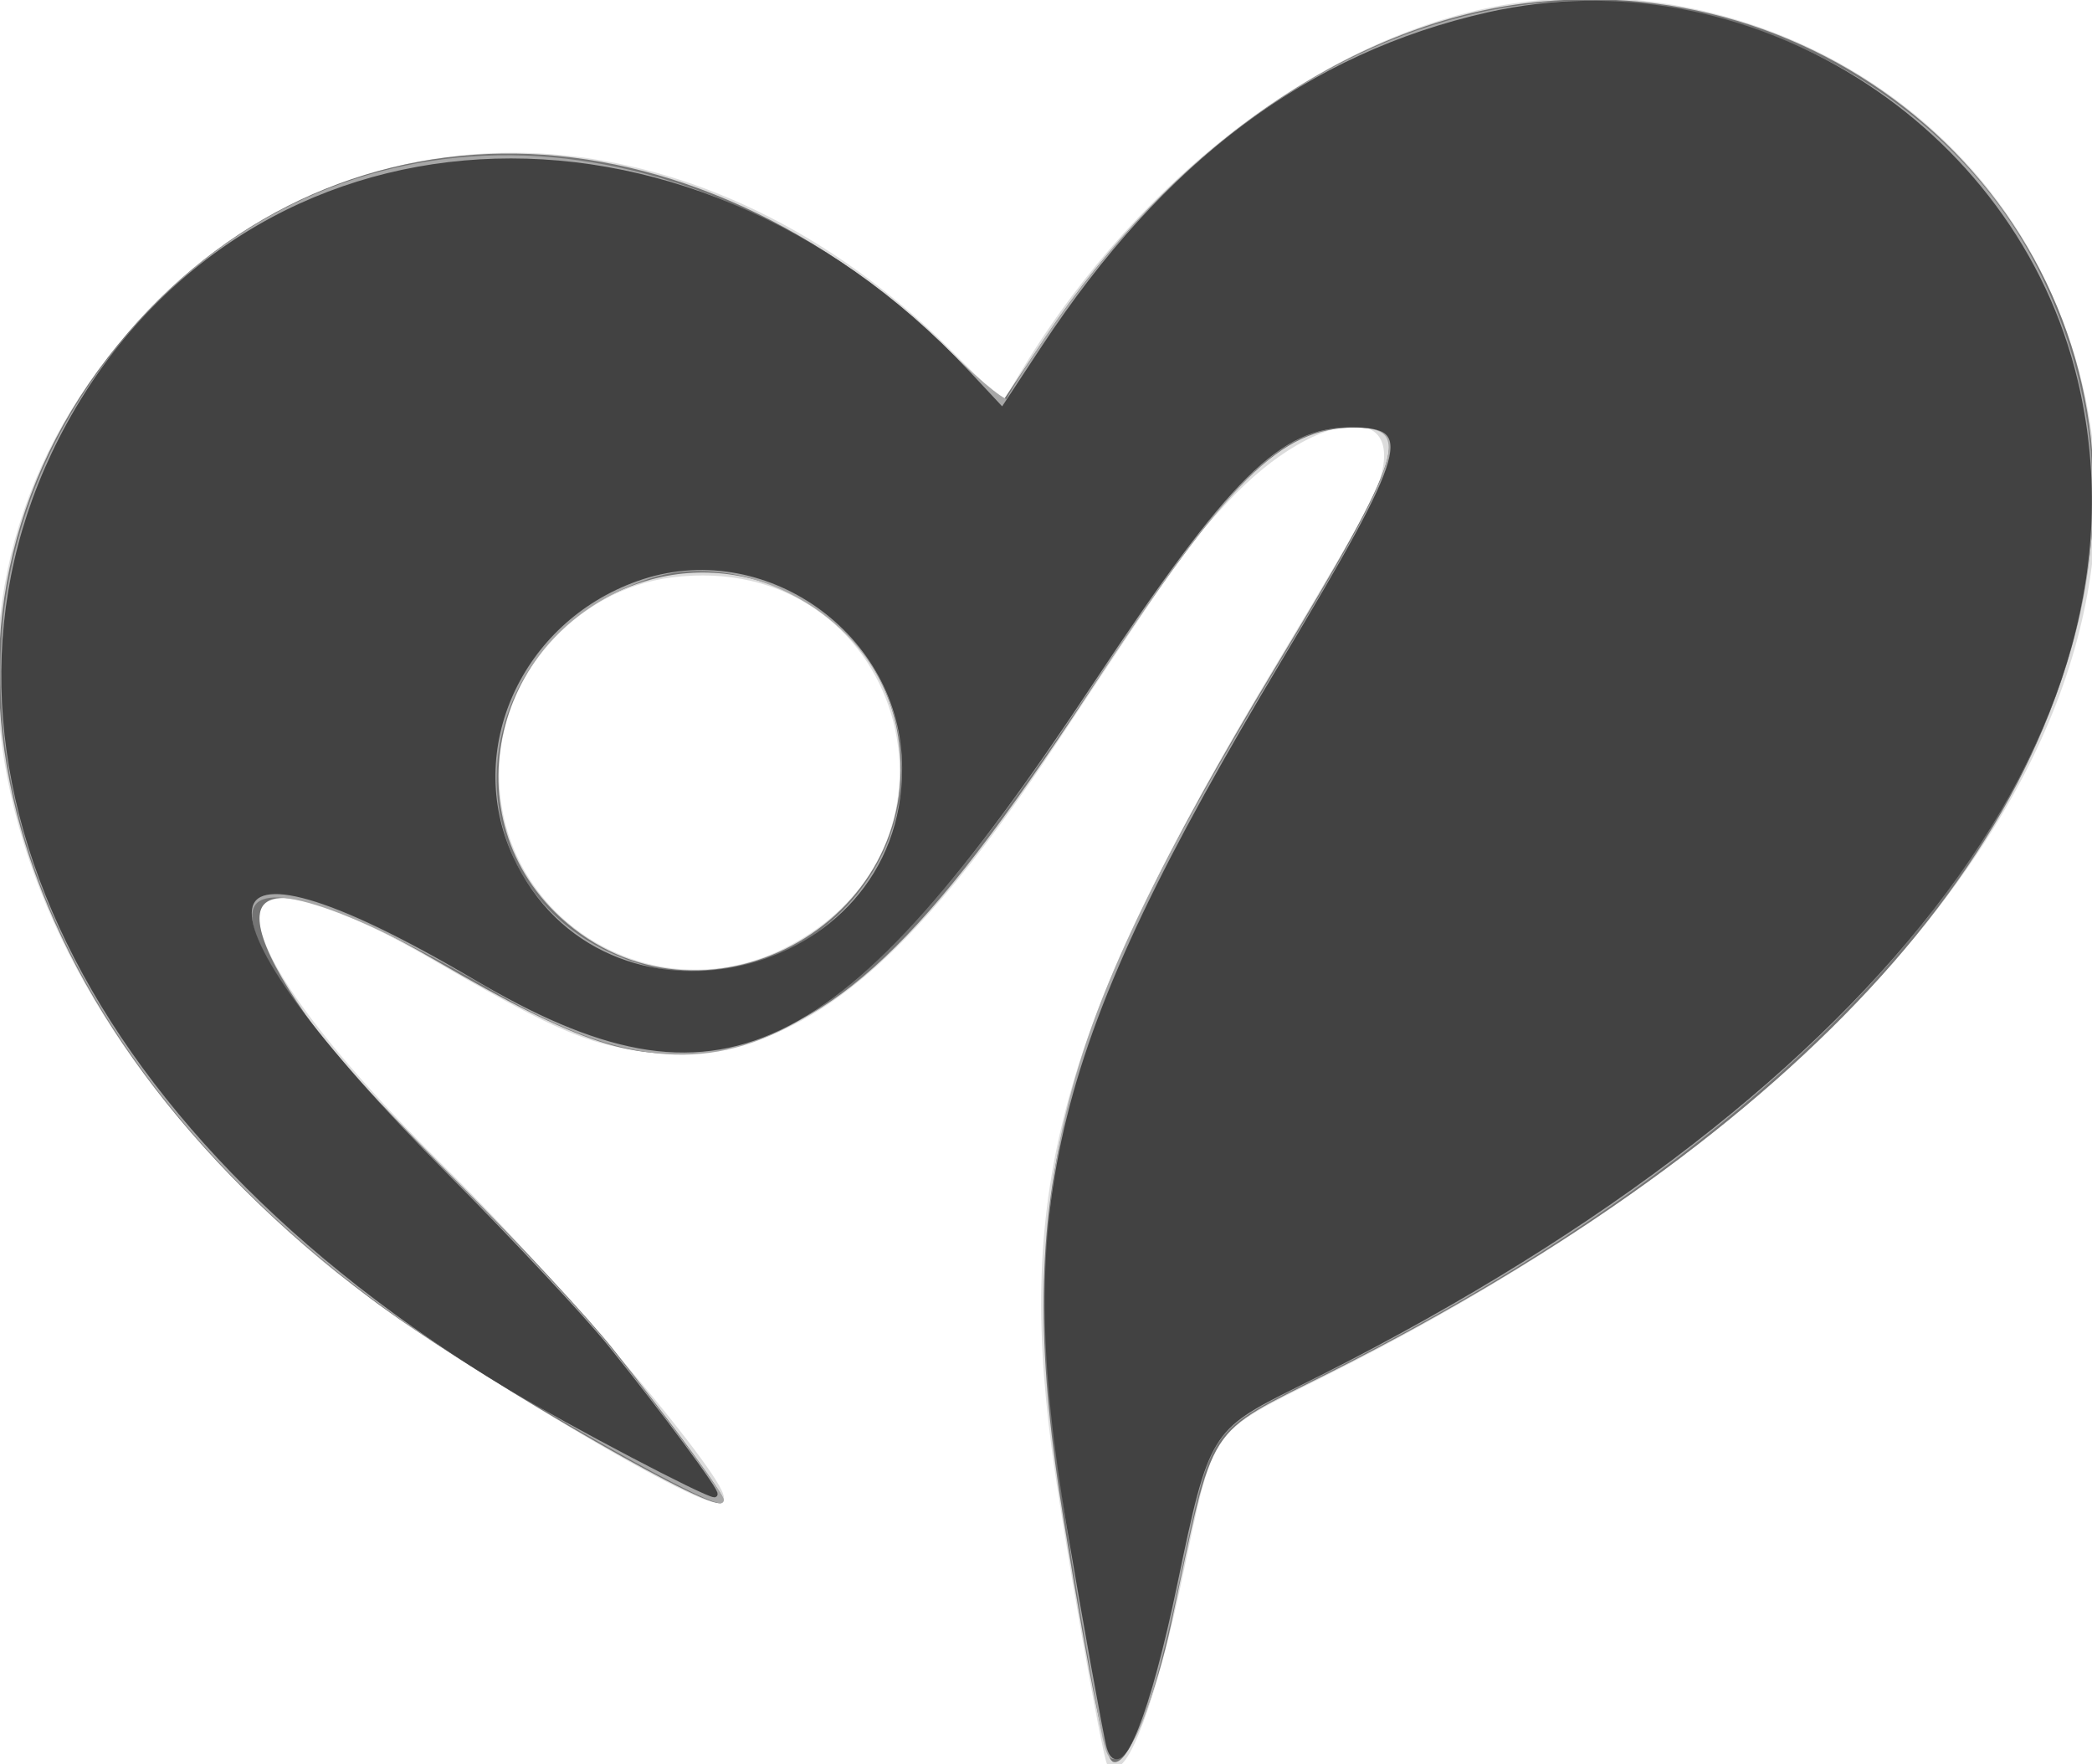
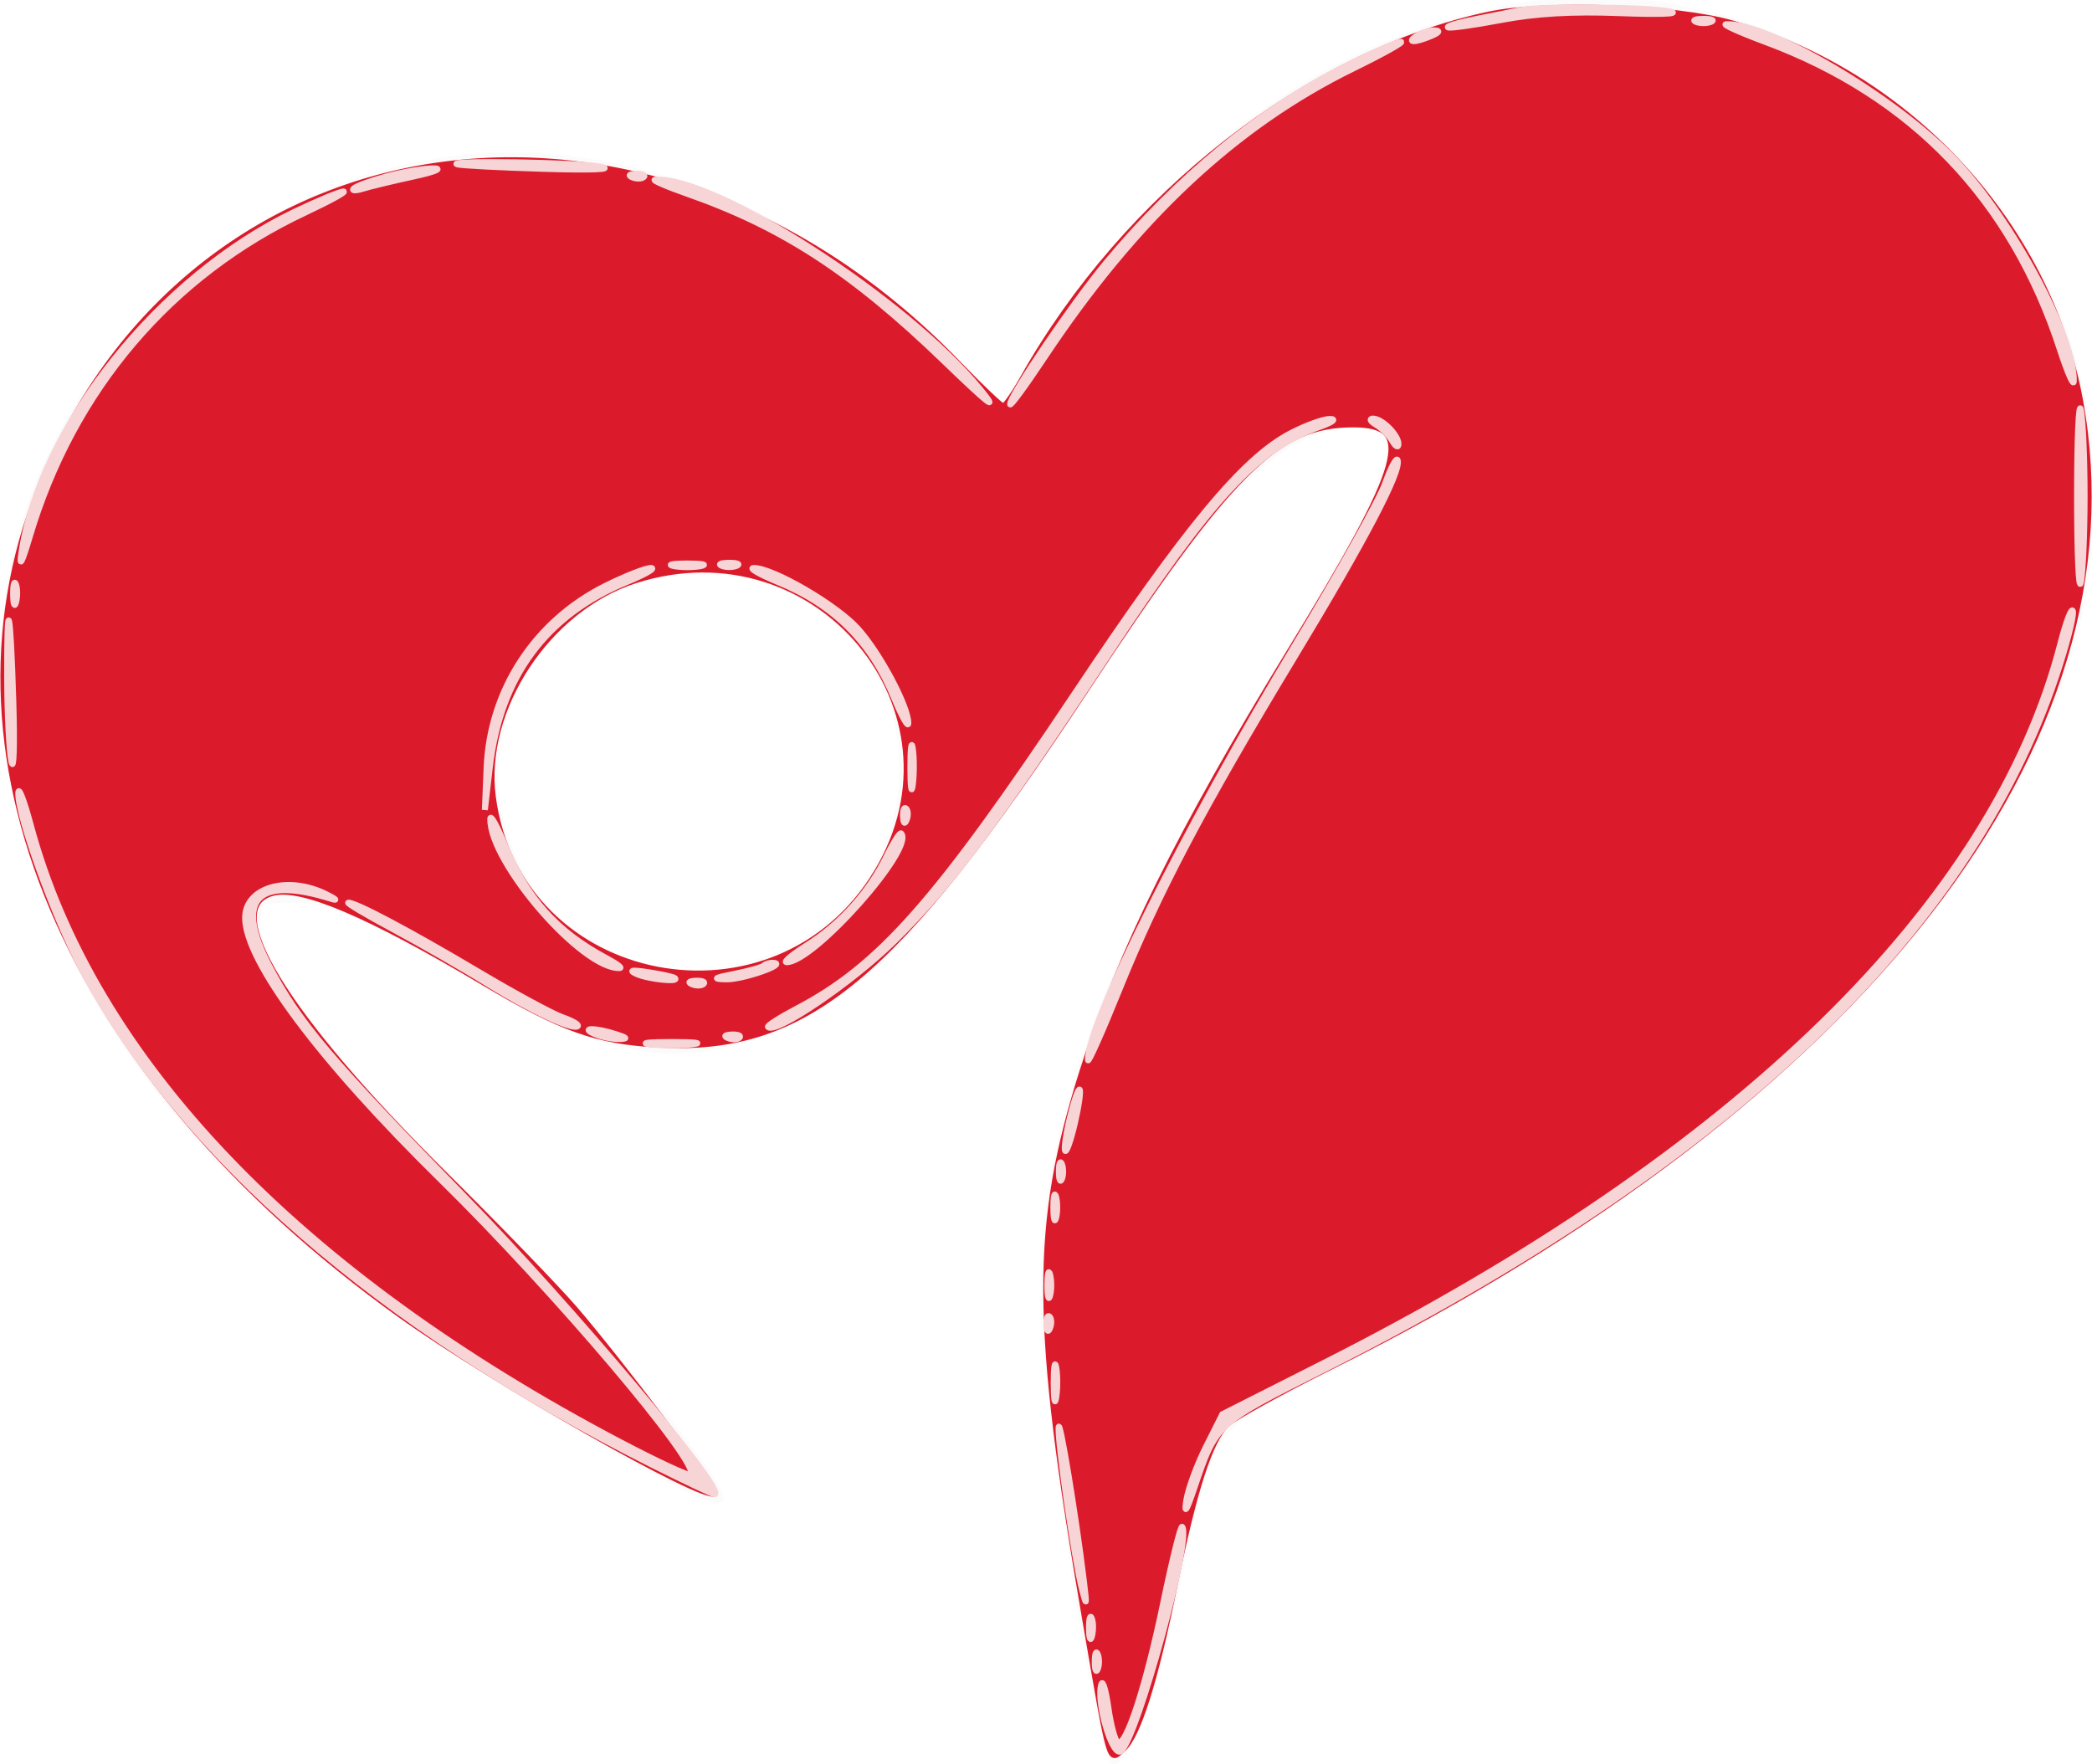
<svg xmlns="http://www.w3.org/2000/svg" width="350" height="295">
-   <path fill="#dcdcdc" stroke="#dcdcdc" d="M253.039 1.101c-30.146 4.624-61.652 28.161-81.557 60.929l-3.638 5.988-9.15-9.107c-40.118-39.927-94.281-43.895-130.431-9.555-45.797 43.502-35.055 110.092 26.018 161.273 15.427 12.929 64.018 42.405 66.241 40.183 1.783-1.784-26.67-35.635-46.058-54.795-41.481-40.996-42.238-59.435-1.464-35.671 17.636 10.278 24.396 13.371 32.05 14.666 24.787 4.191 44.062-9.658 71.689-51.512 20.061-30.391 21.786-32.824 28.13-39.676 15.98-17.26 33.047-17.445 25.247-.273-1.012 2.228-8.059 14.378-15.66 27-35.859 59.548-43.843 87.129-38.05 131.449 1.776 13.582 8.552 52.19 9.303 53 2.366 2.553 7.326-10.775 11.64-31.274 5.358-25.462 4.39-24.081 23.649-33.725C324.286 178.281 371 107.081 341.425 46.451c-15.686-32.156-52.214-50.898-88.386-45.35M112.305 96.11C95.945 98.182 83 112.931 83 129.5c0 24.666 25.96 40.671 48.206 29.719 35.239-17.348 20.057-68.041-18.901-63.109" fill-rule="evenodd" />
-   <path fill="#747474" stroke="#747474" d="M255.218 1.053c-29.41 3.634-58.995 24.248-79.954 55.709l-7.502 11.262-10.169-9.794C112.528 14.824 52.742 15.615 18.456 60.07-17.188 106.286.824 170.643 62.343 216.882 77.299 228.123 116.273 251 120.468 251c.769 0-8.428-12.568-18.295-25-4.147-5.225-15.67-17.607-25.606-27.516-9.937-9.91-19.946-20.485-22.242-23.5C33.804 148.033 41.533 141.901 73 160.168c24.34 14.13 33.333 17.067 45.893 14.985 20.256-3.356 35.621-17.871 62.621-59.153 23.83-36.437 32.347-44.911 45.201-44.978 10.352-.054 8.806 4.839-12.928 40.905-37.201 61.732-44.004 89.21-35.297 142.573 4.485 27.493 6.973 39.862 8.01 39.82 2.104-.084 6.516-11.309 8.97-22.82 7.379-34.618 5.376-31.474 27.03-42.421C301.783 189 346.031 139.774 349.598 87.683c3.521-51.415-41.908-93.114-94.38-86.63M108.776 96.479c-26.079 7.179-34.744 39.552-15.352 57.36 23.698 21.763 62.191 1.16 57.333-30.686-2.933-19.229-22.911-31.923-41.981-26.674" fill-rule="evenodd" />
-   <path fill="#a7a7a7" stroke="#a7a7a7" d="M247.569 2.589c-27.414 6.111-52.963 25.322-72.541 54.543-3.18 4.748-5.993 9.248-6.251 10-.302.886-3.999-2.015-10.486-8.227-43.187-41.361-100.009-43.379-134.708-4.787-42.594 47.376-24.763 116.995 42.323 165.247C80.019 229.516 117.146 251 120.574 251c.607 0-8.876-12.778-18.552-25-4.137-5.225-15.664-17.6-25.616-27.5-48.767-48.513-45.757-63.568 6.594-32.989 37.569 21.944 57.829 11.421 100.048-51.966 23.068-34.634 30.987-42.465 43.002-42.523 11.075-.053 9.604 4.931-12.093 40.978-40.942 68.021-44.889 88.351-31.742 163.5 3.607 20.62 3.182 19.356 5.736 17.044 2.603-2.355 5.276-10.868 9.049-28.817 5.404-25.714 4.413-24.32 24.439-34.328C323.608 178.342 370.202 107.154 341.148 46.5c-15.919-33.232-56.359-52.208-93.579-43.911M108.5 96.342c-32.544 10.81-35.069 52.948-3.873 64.619 28.669 10.727 56.562-19.238 43.409-46.633-6.851-14.267-25.37-22.692-39.536-17.986" fill-rule="evenodd" />
-   <path fill="#424242" stroke="#424242" d="M249 2.557c-29.951 6.759-53.856 24.655-74.25 55.586l-7.018 10.644-6.103-6.524C114.48 11.86 41.804 16.125 11.626 71.066c-28.875 52.567.849 117.318 73.957 161.111 9.967 5.97 32.538 17.823 33.94 17.823.741 0-9.101-13.316-18.109-24.5-3.986-4.95-15.969-17.775-26.628-28.5-46.055-46.34-43.825-62.237 4.714-33.601 40.962 24.165 60.623 14.739 103.035-49.399 22.872-34.588 31.374-43 43.461-43 11.358 0 10.216 4.078-11.133 39.764-38.694 64.679-45.042 90.291-35.874 144.736 2.485 14.754 6.173 35.159 6.653 36.803 1.718 5.886 6.366-5.838 10.824-27.303 5.286-25.452 5.71-26.149 20.237-33.336 96.179-47.582 144.315-109.539 130.427-167.873C336.89 20.776 292.105-7.17 249 2.557M106.419 96.762c-19.61 7.01-29.353 28.597-21.071 46.687 15.133 33.054 66.146 21.514 66.082-14.949-.04-22.834-23.549-39.411-45.011-31.738" fill-rule="evenodd" />
+   <path fill="#fcfbfb" stroke="#fcfbfb" d="M254.5.939c-32.749 5.424-61.247 26.549-83.43 61.844l-3.321 5.283-10.247-9.97C115.499 17.23 60.474 15.228 24.364 53.251-16.982 96.79-3.843 163.823 55.412 211.646c15.909 12.839 63.046 41.229 65.08 39.196 1.809-1.81-26.824-35.873-45.679-54.342-21.121-20.689-32.443-36.155-31.633-43.211.308-2.684.527-2.787 5.82-2.729 6.367.07 13.833 3.367 31.38 13.858 21.406 12.799 35.463 14.532 52.12 6.427 14.351-6.984 24.78-18.603 48.31-53.824 22.775-34.092 31.611-43.577 42.433-45.557 13.744-2.513 12.628 3.549-6.502 35.32-32.741 54.379-43.157 82.486-42.054 113.481.653 18.35 9.608 75.097 11.751 74.461 2.136-.633 6.463-11.023 8.539-20.501 8.433-38.505 5.573-33.87 27.909-45.222C318.748 180.283 364.708 115.998 345.857 57 334.017 19.942 292.73-5.393 254.5.939M111.65 96.077c-26.131 4.235-37.828 35.706-20.574 55.357C111.426 174.611 151 159.465 151 128.5c0-20.674-18.382-35.821-39.35-32.423" fill-rule="evenodd" />
+   <path fill="#db1b2b" stroke="#db1b2b" d="M249 2.461c-30.121 6.464-60.71 30.355-77.829 60.788-1.469 2.612-2.966 4.749-3.327 4.75-.361.001-3.736-3.197-7.5-7.106C109.904 8.512 34 17.842 7.487 79.681-12.173 125.536 10.798 179.689 67 219.986c15.515 11.124 51.047 31.3 52.523 29.824.493-.493-16.244-22.552-23.376-30.81-3.088-3.575-12.885-13.7-21.77-22.5-26.855-26.595-37.955-44.811-28.72-47.129 4.822-1.21 15.935 3.519 35.303 15.023 13.055 7.755 18.829 9.804 29.219 10.371 24.635 1.343 39.638-11.09 71.298-59.081C205.825 78.776 213.633 71 226.345 71c10.599 0 8.861 6.246-10.59 38.061-18.294 29.921-28.321 50.204-34.575 69.939-8.281 26.133-8.213 42.148.39 92 4.301 24.919 3.955 23.74 6.323 21.597 2.485-2.249 5.369-11.384 8.555-27.097 3.316-16.357 6.005-24.649 8.836-27.255 1.219-1.121 9.019-5.433 17.334-9.582 89.292-44.553 135.765-104.428 125.4-161.564-5.333-29.404-28.465-54.56-58.057-63.138-9.613-2.786-31.27-3.58-40.961-1.5m-142.647 94.6c-14.714 4.664-25.851 21.586-23.898 36.309 4.275 32.226 47.504 40.571 64.329 12.417 16.093-26.931-9.997-58.373-40.431-48.726" fill-rule="evenodd" />
+   <path fill="#f7d4d6" stroke="#f7d4d6" d="M254.5 1.667c-1.1.24-4.398.902-7.329 1.472s-5.153 1.212-4.937 1.429c.216.216 4.189-.328 8.83-1.208C256.947 2.245 262.981 1.893 271 2.2c6.325.242 10.15.125 8.5-.261-3.284-.769-21.794-.97-25-.272m29.25 1.995c.688.278 1.813.278 2.5 0 .688-.277.125-.504-1.25-.504s-1.937.227-1.25.504m11.609 3.356c24.549 9.122 41.161 26.476 49.279 51.482 1.25 3.85 2.293 6.225 2.317 5.279.193-7.399-10.187-26.808-19.77-36.965-9.792-10.38-31.148-23.04-38.403-22.765-.705.026 2.255 1.362 6.577 2.969M237 6c-1.828 1.181-.249 1.181 2.5 0 1.319-.567 1.489-.878.5-.914-.825-.031-2.175.381-3 .914m-11.875 5.058c-14.26 7.137-28.203 18.593-40.091 32.942C179.521 50.653 169 66.155 169 67.624c0 .45 2.532-2.994 5.626-7.653 15.489-23.319 32.119-38.894 51.832-48.54 4.973-2.433 8.532-4.426 7.908-4.428-.624-.001-4.783 1.823-9.241 4.055M76.5 27.498c.55.187 7.075.526 14.5.752 7.907.242 11.843.092 9.5-.361-3.814-.738-26.086-1.1-24-.391m-11.835 2.009c-2.659.731-5.134 1.647-5.5 2.035-.366.389.329.401 1.545.028 1.215-.374 5.04-1.294 8.5-2.045 3.558-.773 4.987-1.362 3.29-1.356-1.65.005-5.176.608-7.835 1.338m41.148.176c.721.289 1.584.253 1.916-.079.332-.332-.258-.568-1.312-.525-1.165.048-1.402.285-.604.604M115 32.429c15.931 5.588 27.611 13.202 42.942 27.995 7.618 7.35 9.257 8.623 6.057 4.707-12.29-15.049-44.399-35.738-54.406-35.057-.601.041 1.832 1.101 5.407 2.355m-65.749 3.018C26.704 46.252 6.762 71.164 3.58 92.5c-.388 2.605.094 1.679 1.382-2.654 7.301-24.555 23.605-43.732 46.186-54.325 4.044-1.897 6.889-3.465 6.324-3.485-.566-.02-4.265 1.515-8.221 3.411M347.5 83c0 9.563.284 16.062.632 14.443.347-1.619.631-8.118.631-14.443 0-6.325-.284-12.824-.631-14.443-.348-1.619-.632 4.88-.632 14.443M215.961 72.459c-8.019 4.178-17.482 15.577-36.152 43.542-23.142 34.665-32.7 45.504-46.5 52.732-2.855 1.496-5.024 2.886-4.82 3.089 1.265 1.265 14.084-7.439 21.091-14.322 9.511-9.342 16.996-19.339 35.617-47.566 17.725-26.869 25.01-34.739 35.685-38.553 2.101-.751 2.78-1.292 1.618-1.291-1.1.002-4.043 1.068-6.539 2.369m14.257-1.397c.945.551 2.169 1.775 2.72 2.72.551.945 1.015 1.188 1.032.539.039-1.523-2.768-4.33-4.291-4.291-.649.017-.406.481.539 1.032m1.523 9.804c-.959 2.7-7.669 14.748-14.911 26.772-18.605 30.889-34.948 63.626-34.802 69.711.015.633 2.39-4.699 5.277-11.849 6.471-16.023 13.95-30.223 29.229-55.5 11.996-19.846 17.917-31.146 17.296-33.009-.189-.569-1.13 1.174-2.089 3.875M112.75 94.706c1.237.238 3.263.238 4.5 0 1.237-.239.225-.434-2.25-.434s-3.487.195-2.25.434m8-.044c.688.278 1.813.278 2.5 0 .688-.277.125-.504-1.25-.504s-1.937.227-1.25.504m-19.488 3.365c-11.778 5.885-19.307 17.41-19.847 30.379l-.295 7.094.824-7.094c1.763-15.178 9.374-25.467 22.976-31.063 3.069-1.263 4.864-2.306 3.99-2.319-.875-.013-4.316 1.338-7.648 3.003m28.936-.636c9.376 3.856 15.555 10.035 19.411 19.411 1.289 3.134 2.35 5.023 2.357 4.198.027-2.795-4.753-11.758-8.452-15.853-3.594-3.978-14.252-10.171-17.424-10.123-.874.013.974 1.078 4.108 2.367M2.195 99.5c.02 1.65.244 2.204.498 1.231.254-.973.237-2.323-.037-3-.274-.677-.481.119-.461 1.769m342.533 8.114c-11.208 43.56-54.066 85.433-123.228 120.398l-17 8.595-2.738 5.446c-1.506 2.996-2.984 7.022-3.285 8.947-.385 2.464.005 1.873 1.317-2 3.666-10.821 3.657-10.812 21.366-19.71 67.096-33.711 108.266-72.629 122.835-116.116 1.718-5.127 2.984-10.025 2.814-10.883-.17-.859-1.106 1.536-2.081 5.323M1.197 113.5c.022 6.05.35 12.35.73 14 .38 1.65.517-2.85.306-10-.482-16.27-1.088-18.612-1.036-4m151.113 15c.005 3.3.192 4.529.415 2.732.222-1.797.218-4.497-.01-6-.229-1.503-.411-.032-.405 3.268M3.061 132.66c-.109 3.858 5.891 20.507 10.626 29.487 16.244 30.81 49.924 60.076 95.396 82.895 5.434 2.727 10.135 4.958 10.446 4.958 2.524 0-24.019-31.588-42.015-50.002-22.306-22.824-27.518-28.985-32.439-38.35C39.19 150.45 42.89 146.46 55.5 150.405c1.1.344.65-.036-1-.845-6.47-3.17-13.516-1.071-13.49 4.019.037 7.258 12.483 23.909 32.728 43.785 19.074 18.727 43.584 47.647 41.851 49.381-.264.264-5.567-2.195-11.785-5.464-53.995-28.392-88.172-64.169-98.673-103.292-1.105-4.119-2.037-6.517-2.07-5.329m148.018 3.923c.048 1.165.285 1.402.604.605.289-.722.253-1.585-.079-1.917-.332-.332-.568.258-.525 1.312M82.025 137c-.113 7.344 15.456 25.271 21.675 24.96.44-.022-.55-.761-2.2-1.641-8.411-4.49-13.381-10.059-17.146-19.211-1.268-3.085-2.317-4.933-2.329-4.108m66.231 6.411c-2.825 5.813-7.701 11.234-13.231 14.708-2.489 1.564-4.03 2.852-3.425 2.862 4.511.078 21.583-19.131 19.158-21.556-.209-.21-1.336 1.584-2.502 3.986m-82.312 12.156c4.645 2.493 11.62 6.512 15.5 8.93 7.367 4.591 14.457 7.935 15.215 7.177.244-.243-.902-.912-2.546-1.485-1.644-.573-7.918-3.968-13.942-7.543-11.572-6.869-20.584-11.657-21.888-11.629-.431.009 3.017 2.056 7.661 4.55m61.861 5.962c-.291.29-2.503.916-4.917 1.39-3.49.686-3.774.875-1.388.926 2.775.06 10.341-2.582 7.917-2.764-.596-.044-1.322.157-1.612.448m-21.305 1.424c1.92.87 7.276 1.437 6.417.68-.229-.202-2.217-.642-4.417-.977-2.788-.424-3.394-.334-2 .297m9.313 1.73c.721.289 1.584.253 1.916-.079.332-.332-.258-.568-1.312-.525-1.165.048-1.402.285-.604.604M99.5 173c1.1.473 2.9.846 4 .83 1.608-.024 1.51-.186-.5-.83-3.419-1.095-6.048-1.095-3.5 0m22.313.683c.721.289 1.584.253 1.916-.079.332-.332-.258-.568-1.312-.525-1.165.048-1.402.285-.604.604m-13.085 1.039c1.775.221 4.925.224 7 .008 2.074-.217.622-.397-3.228-.402-3.85-.004-5.548.173-3.772.394M179 187c-.674 2.809-1.027 5.307-.783 5.55.243.243.976-1.874 1.629-4.704.653-2.83 1.006-5.327.784-5.55-.223-.222-.956 1.895-1.63 4.704m-1.842 9c0 1.375.227 1.938.504 1.25.278-.687.278-1.812 0-2.5-.277-.687-.504-.125-.504 1.25m-.926 6c0 1.925.206 2.713.457 1.75.252-.963.252-2.537 0-3.5-.251-.963-.457-.175-.457 1.75m-1 13c0 1.925.206 2.713.457 1.75.252-.963.252-2.537 0-3.5-.251-.963-.457-.175-.457 1.75m-.153 6.583c.048 1.165.285 1.402.604.605.289-.722.253-1.585-.079-1.917-.332-.332-.568.258-.525 1.312m1.207 9.917c.008 2.75.202 3.756.432 2.236.229-1.52.223-3.77-.014-5-.237-1.23-.425.014-.418 2.764m.824 7.372c-.133 2.869 2.679 22.241 3.938 27.128.748 2.907.798 2.652.292-1.5-1.333-10.939-4.126-27.861-4.23-25.628m17.534 29.164c-2.873 13.882-6.263 24.318-7.627 23.475-.456-.282-1.163-2.875-1.57-5.762-.407-2.887-.933-4.697-1.169-4.022-.977 2.793 1.826 12.432 3.266 11.236 2.775-2.302 11.915-35.837 10.229-37.524-.239-.238-1.647 5.43-3.129 12.597m-12.449 4.464c.02 1.65.244 2.204.498 1.231.254-.973.237-2.323-.037-3-.274-.677-.481.119-.461 1.769m.963 5.5c0 1.375.227 1.938.504 1.25.278-.687.278-1.812 0-2.5-.277-.687-.504-.125-.504 1.25" fill-rule="evenodd" />
</svg>
